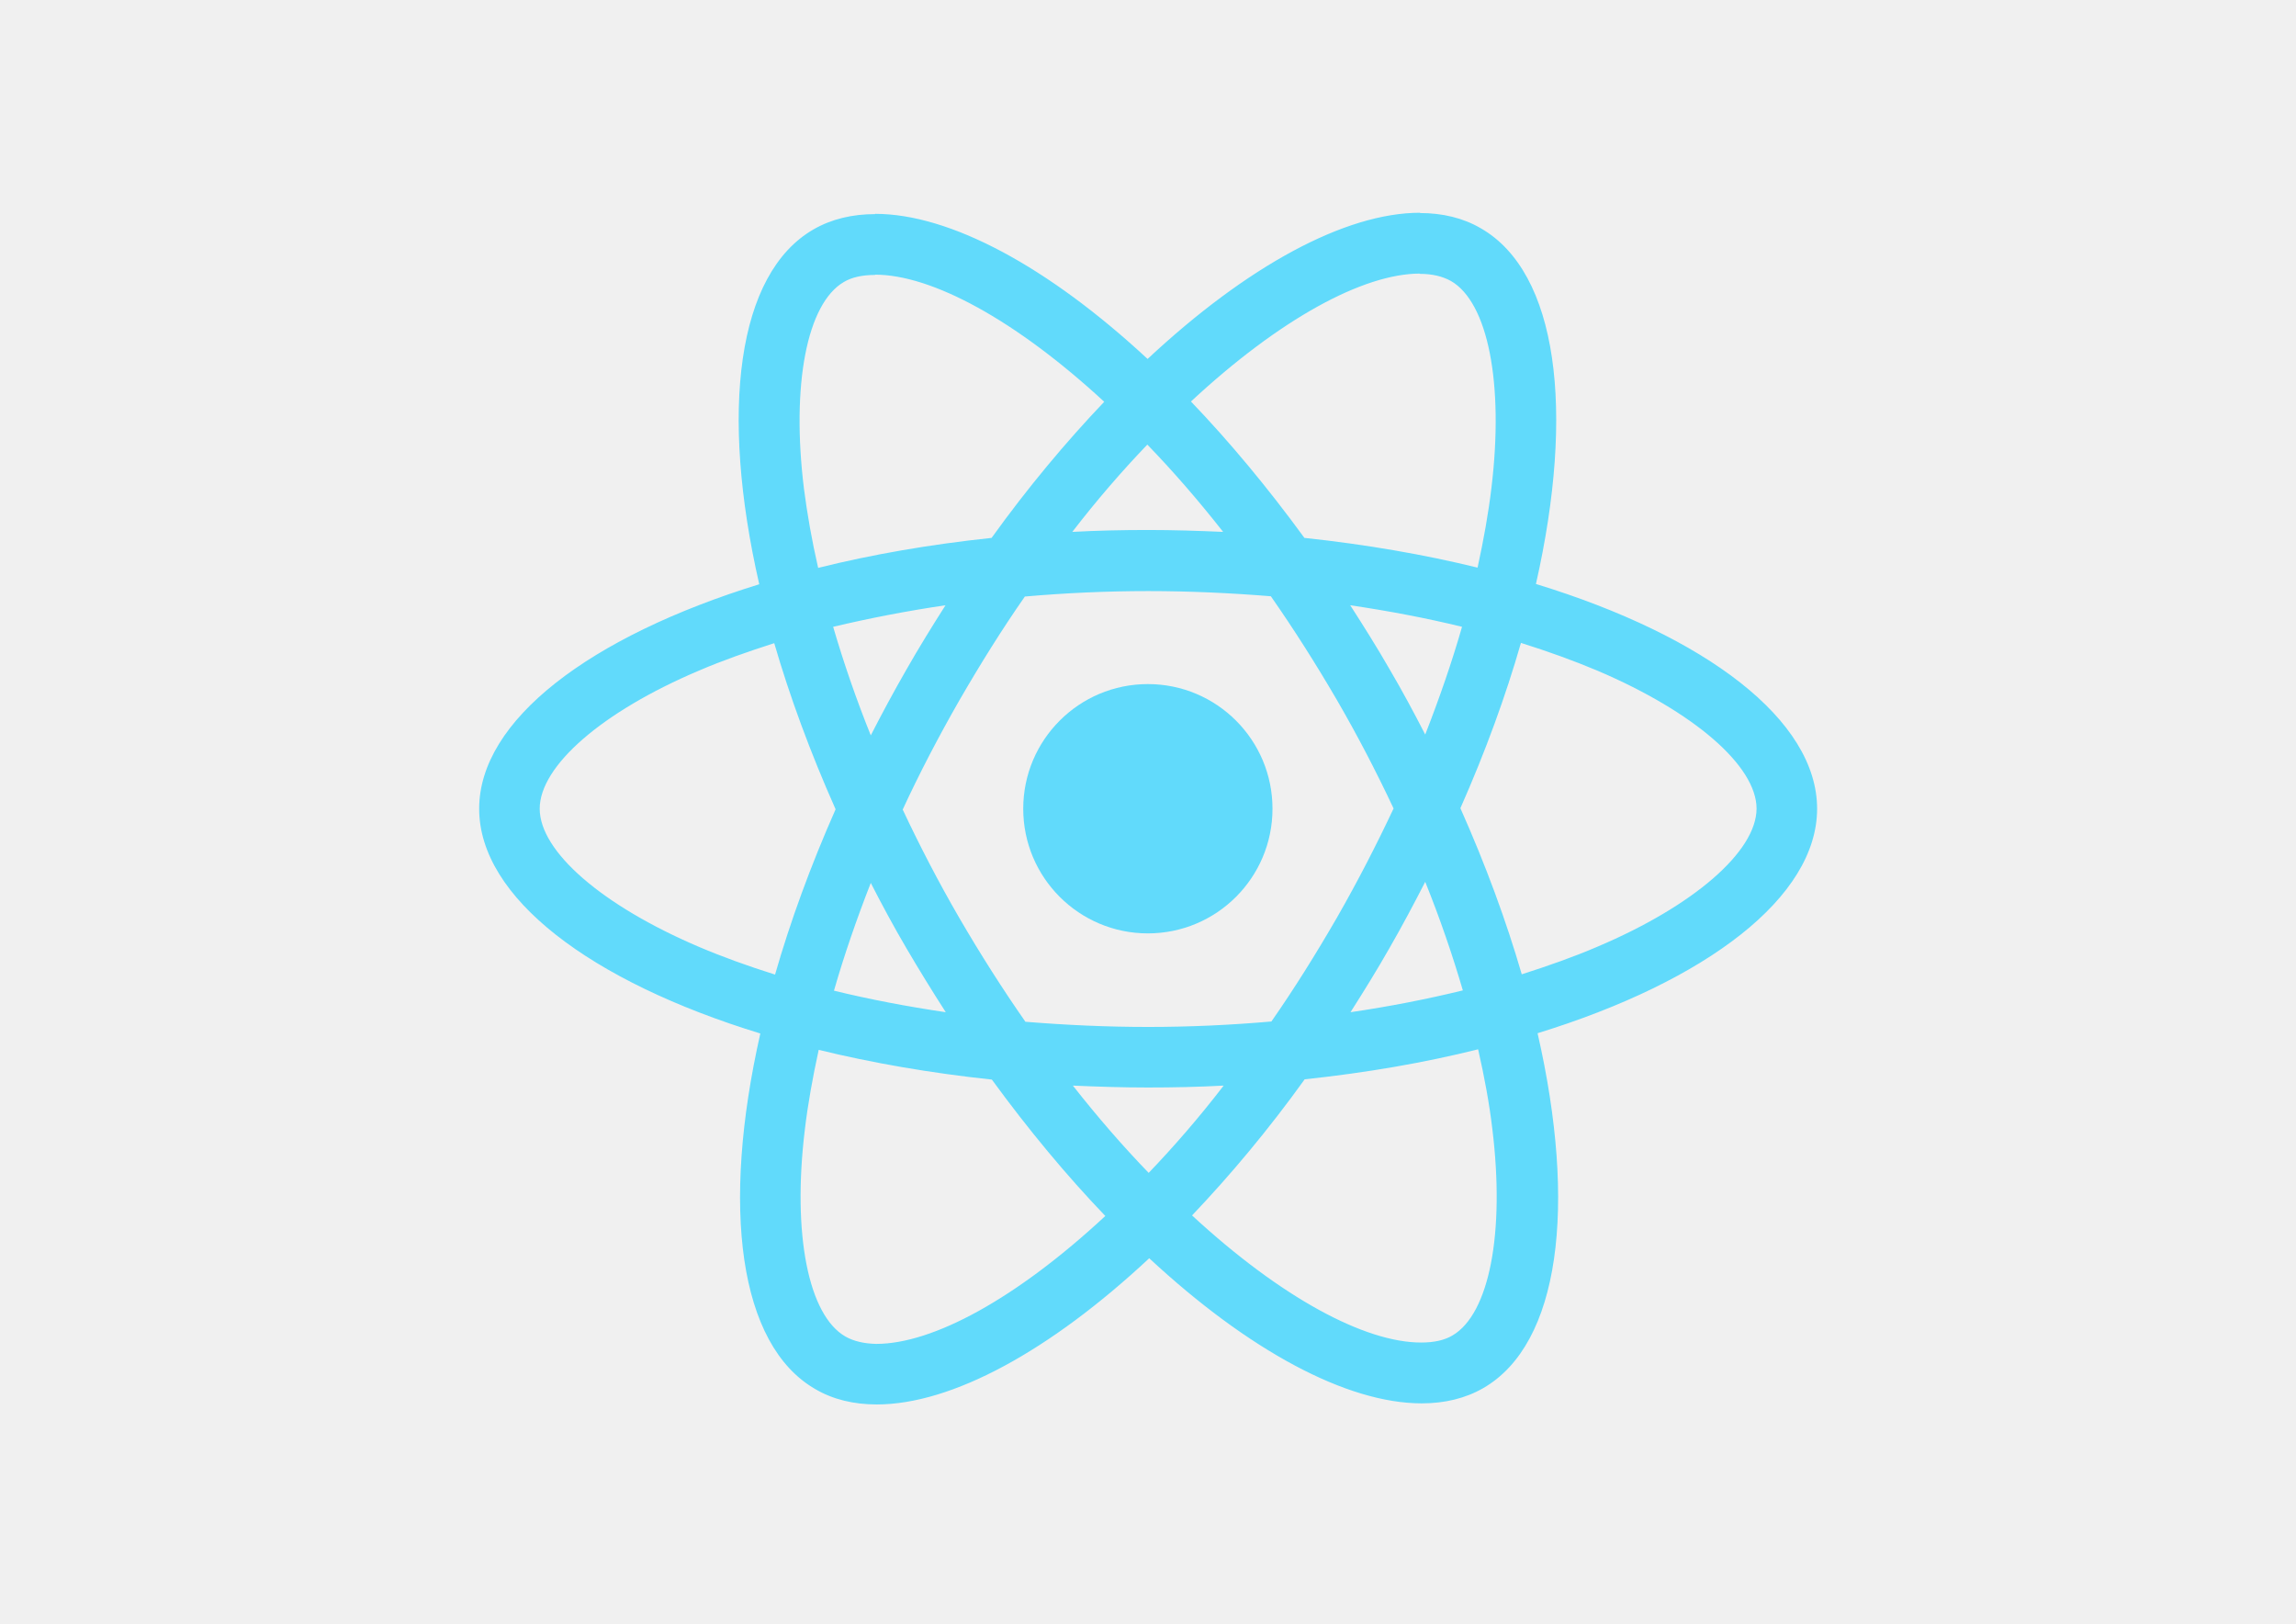
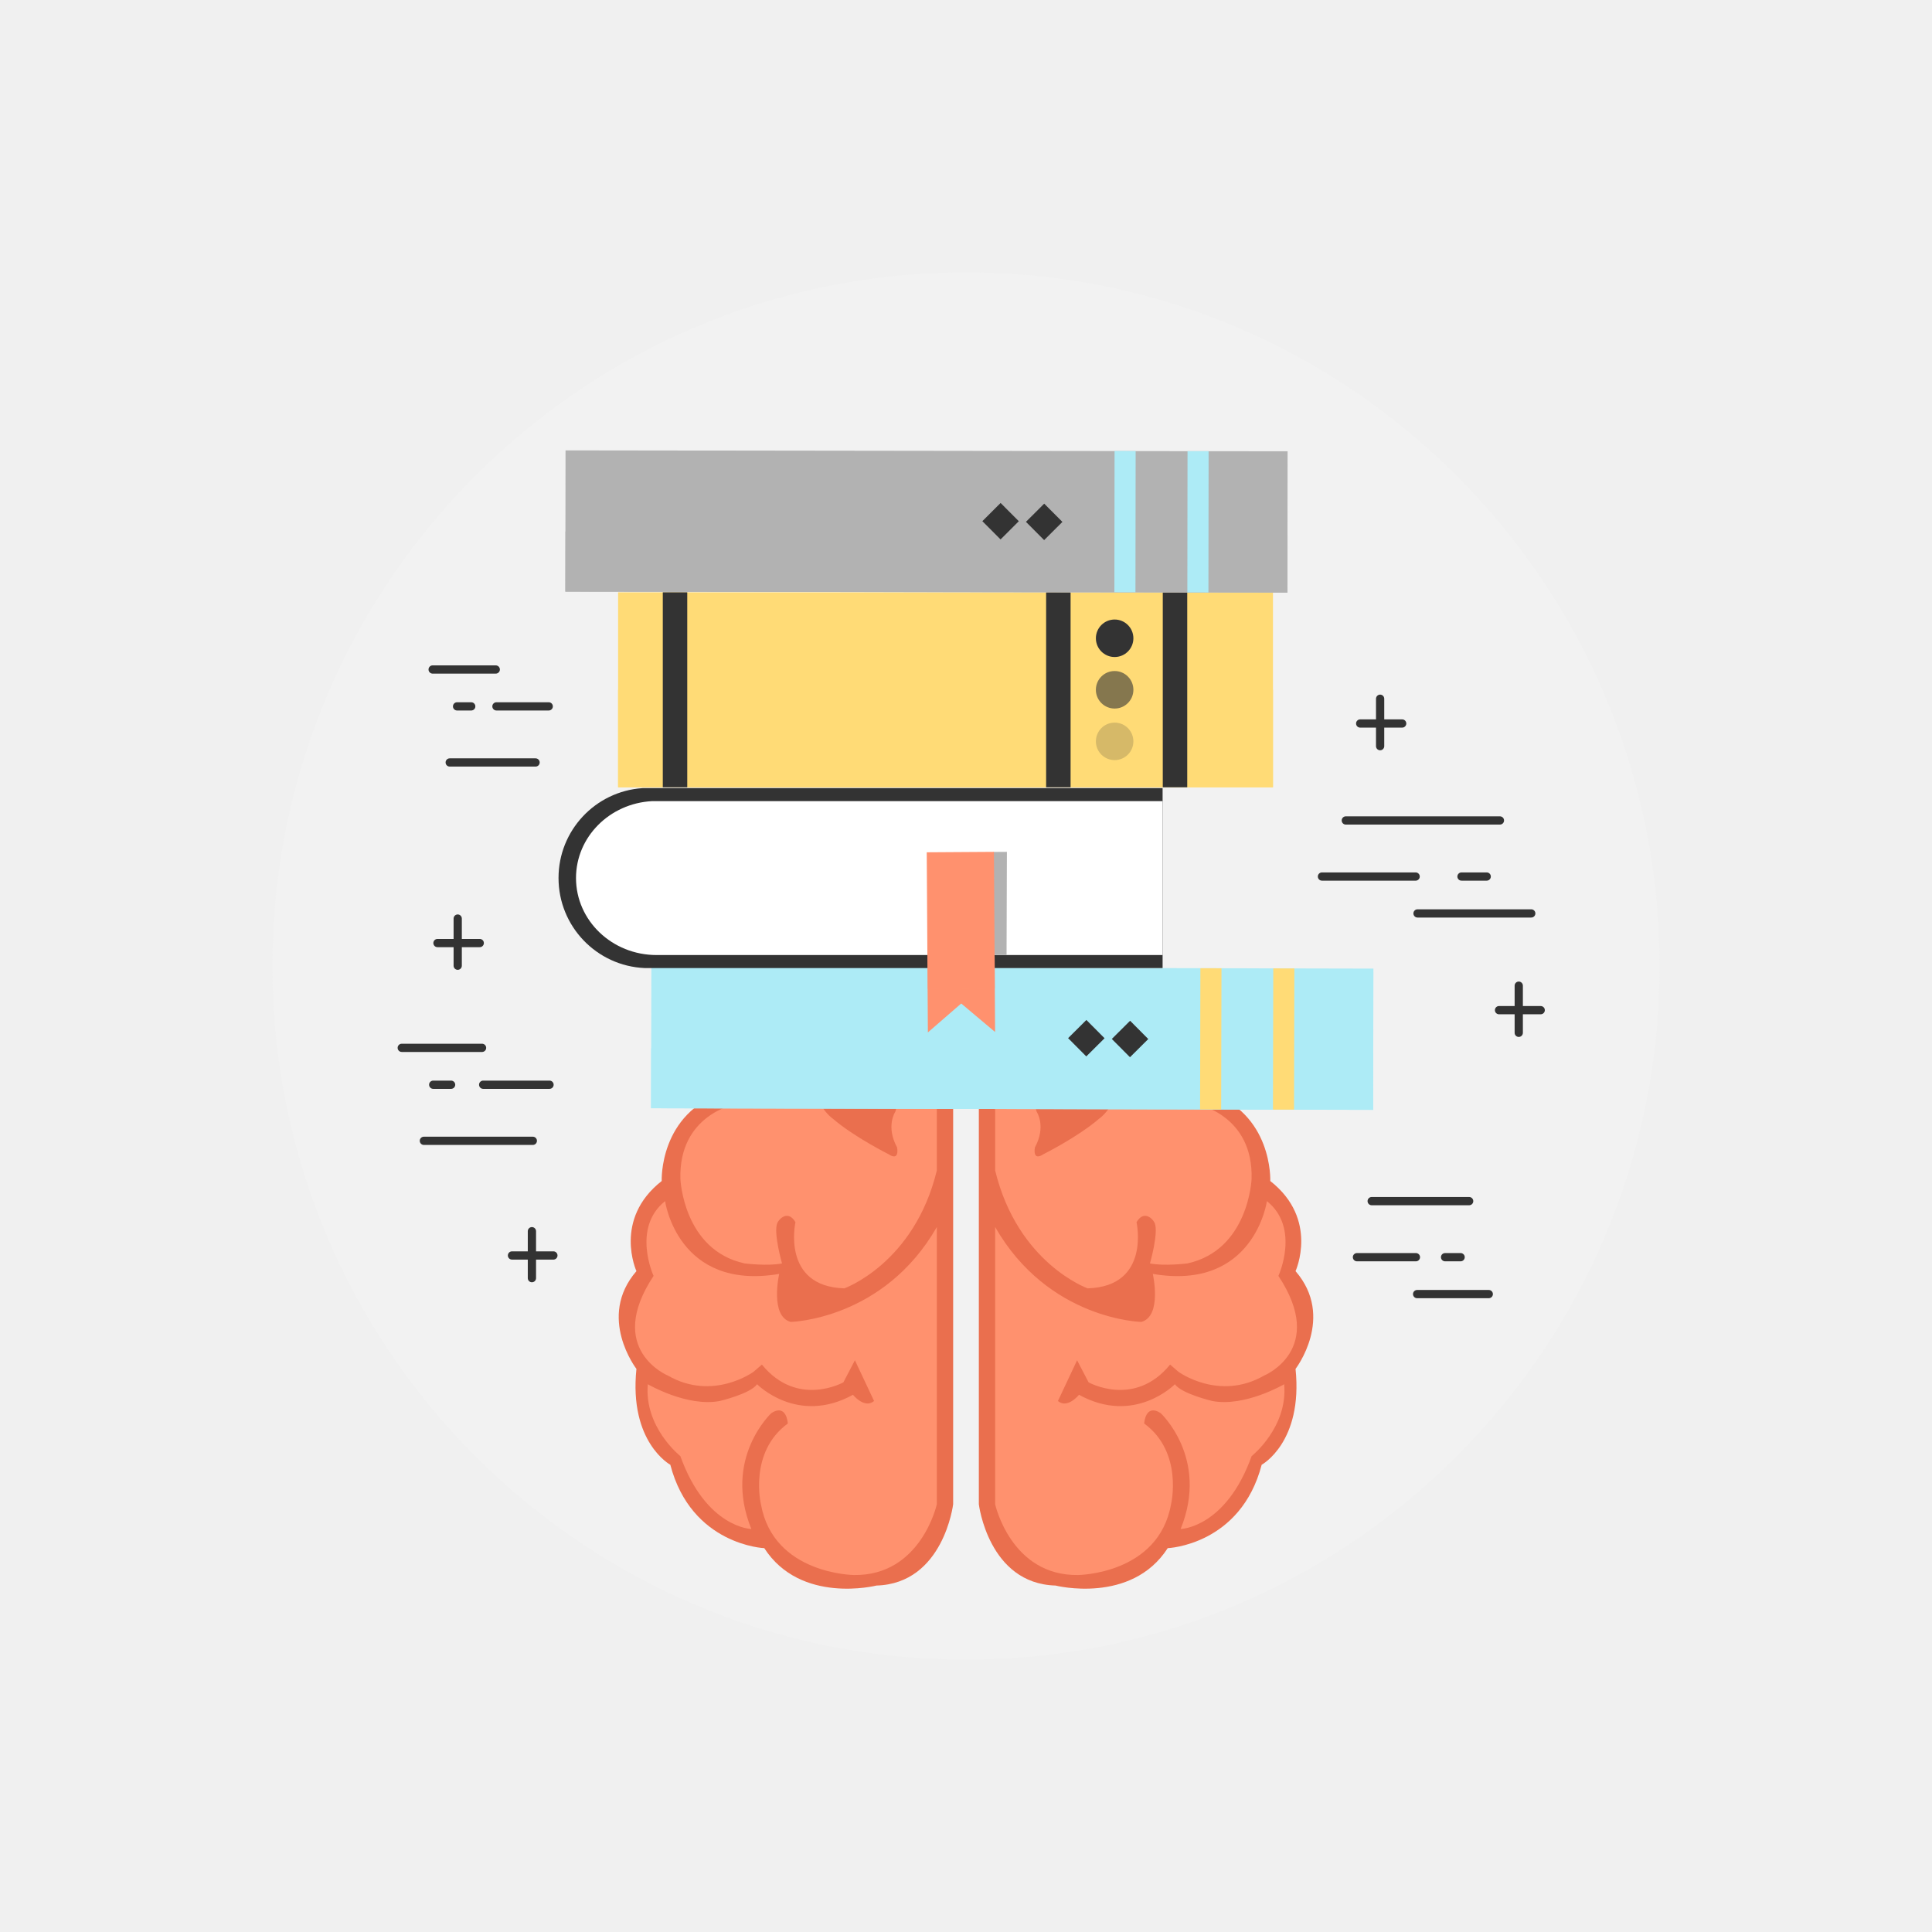
- <svg xmlns="http://www.w3.org/2000/svg" viewBox="0 0 841.9 595.3">
-   <g fill="#61DAFB">
-     <path d="M666.3 296.5c0-32.5-40.7-63.3-103.1-82.4 14.4-63.6 8-114.2-20.2-130.4-6.5-3.8-14.1-5.6-22.4-5.6v22.3c4.6 0 8.3.9 11.4 2.6 13.6 7.8 19.5 37.5 14.9 75.7-1.1 9.4-2.9 19.3-5.1 29.4-19.6-4.8-41-8.5-63.5-10.9-13.5-18.5-27.5-35.3-41.6-50 32.6-30.3 63.2-46.9 84-46.9V78c-27.5 0-63.5 19.6-99.9 53.6-36.4-33.8-72.4-53.2-99.9-53.2v22.3c20.7 0 51.4 16.5 84 46.6-14 14.7-28 31.4-41.3 49.9-22.6 2.4-44 6.1-63.6 11-2.3-10-4-19.7-5.2-29-4.7-38.2 1.1-67.9 14.6-75.8 3-1.8 6.9-2.6 11.5-2.6V78.5c-8.4 0-16 1.8-22.6 5.6-28.1 16.2-34.4 66.7-19.9 130.1-62.2 19.2-102.7 49.9-102.7 82.3 0 32.5 40.7 63.3 103.1 82.4-14.4 63.6-8 114.2 20.2 130.4 6.5 3.8 14.1 5.6 22.5 5.6 27.5 0 63.5-19.6 99.9-53.6 36.4 33.8 72.4 53.2 99.9 53.2 8.4 0 16-1.8 22.6-5.6 28.1-16.2 34.4-66.7 19.9-130.1 62-19.1 102.5-49.9 102.5-82.3zm-130.2-66.7c-3.7 12.9-8.3 26.2-13.5 39.5-4.1-8-8.4-16-13.1-24-4.6-8-9.5-15.8-14.4-23.4 14.2 2.1 27.9 4.7 41 7.9zm-45.8 106.5c-7.8 13.5-15.8 26.3-24.1 38.2-14.9 1.3-30 2-45.2 2-15.1 0-30.2-.7-45-1.9-8.3-11.9-16.4-24.6-24.2-38-7.6-13.1-14.5-26.4-20.8-39.8 6.2-13.4 13.2-26.8 20.7-39.9 7.8-13.5 15.8-26.3 24.1-38.2 14.9-1.3 30-2 45.2-2 15.1 0 30.2.7 45 1.9 8.3 11.9 16.4 24.6 24.2 38 7.6 13.1 14.5 26.4 20.8 39.8-6.3 13.4-13.2 26.8-20.7 39.9zm32.3-13c5.4 13.4 10 26.8 13.8 39.8-13.1 3.2-26.9 5.9-41.2 8 4.9-7.7 9.8-15.6 14.4-23.7 4.6-8 8.9-16.1 13-24.1zM421.2 430c-9.3-9.6-18.6-20.3-27.8-32 9 .4 18.2.7 27.5.7 9.4 0 18.7-.2 27.8-.7-9 11.7-18.3 22.4-27.5 32zm-74.4-58.9c-14.2-2.1-27.9-4.7-41-7.9 3.7-12.9 8.3-26.2 13.5-39.5 4.1 8 8.4 16 13.1 24 4.7 8 9.5 15.8 14.4 23.4zM420.7 163c9.3 9.6 18.6 20.3 27.8 32-9-.4-18.2-.7-27.5-.7-9.4 0-18.7.2-27.8.7 9-11.7 18.3-22.4 27.5-32zm-74 58.9c-4.9 7.7-9.8 15.6-14.4 23.7-4.6 8-8.9 16-13 24-5.4-13.4-10-26.8-13.8-39.8 13.1-3.1 26.9-5.8 41.2-7.9zm-90.5 125.2c-35.4-15.1-58.3-34.9-58.3-50.6 0-15.7 22.9-35.6 58.3-50.6 8.6-3.7 18-7 27.7-10.1 5.7 19.6 13.2 40 22.5 60.9-9.2 20.8-16.6 41.1-22.2 60.6-9.9-3.1-19.3-6.5-28-10.2zM310 490c-13.6-7.8-19.5-37.5-14.9-75.7 1.1-9.4 2.9-19.3 5.1-29.4 19.6 4.8 41 8.5 63.5 10.9 13.5 18.5 27.5 35.3 41.6 50-32.6 30.3-63.2 46.9-84 46.9-4.5-.1-8.3-1-11.3-2.7zm237.2-76.2c4.7 38.2-1.1 67.9-14.6 75.8-3 1.8-6.9 2.6-11.5 2.6-20.7 0-51.4-16.5-84-46.6 14-14.7 28-31.4 41.3-49.9 22.6-2.4 44-6.1 63.6-11 2.3 10.1 4.1 19.8 5.2 29.1zm38.5-66.7c-8.6 3.7-18 7-27.7 10.1-5.7-19.6-13.2-40-22.5-60.9 9.2-20.8 16.6-41.1 22.2-60.6 9.9 3.1 19.3 6.5 28.1 10.2 35.4 15.1 58.3 34.9 58.3 50.6-.1 15.7-23 35.6-58.4 50.6zM320.8 78.4z" />
-     <circle cx="420.9" cy="296.5" r="45.7" />
-     <path d="M520.5 78.1z" />
+ <svg xmlns="http://www.w3.org/2000/svg" viewBox="0 0 180 180" xml:space="preserve">
+   <path fill="#F2F2F2" d="M154.623 90c0 35.69-28.934 64.623-64.623 64.623-35.689 0-64.622-28.932-64.622-64.623C25.377 54.31 54.31 25.378 90 25.378c35.689 0 64.623 28.932 64.623 64.622z" />
+   <path fill="#EA6F4E" d="M88.803 97.794v42.352s-.893 7.396-7.146 7.576c0 0-7.056 1.787-10.451-3.484 0 0-6.79-.266-8.754-7.77 0 0-3.863-2.088-3.157-8.931 0 0-3.714-4.816 0-9.109 0 0-2.202-4.824 2.354-8.396 0 0-.27-6.342 5.895-8.308 0 0 .893-4.465 8.844-4.912 0 0 1.25-4.198 6.252-4.021 5.003.179 5.627 3.931 6.163 5.003z" />
+   <path fill="#FF916E" d="M87.285 97.743s-2.984-5.992-8.638-2.225c0 0-3.768 4.083 0 7.695 0 0 3.325-.954 4.576-.417 0 0 .446.178.179.803 0 0-.894 1.34.178 3.305 0 0 .268 1.34-.803.626 0 0-3.217-1.608-5.182-3.305 0 0-2.322-1.52-2.054-5.807 0 0-4.734-.625-7.057 4.466 0 0-5.271.982-5.092 6.968 0 0 .268 6.61 5.984 7.859 0 0 2.143.269 3.484 0 0 0-.813-2.835-.447-3.751.158-.395 1.011-1.274 1.697-.089 0 0-1.34 5.984 4.555 6.162 0 0 6.516-2.322 8.618-10.985V97.743z" />
+   <path fill="#FF916E" d="M70.211 127.804s-3.781 2.769-7.979.358c0 0-5.896-2.412-1.34-9.289 0 0-2.055-4.466 1.072-6.967 0 0 1.161 8.39 10.631 6.782 0 0-.896 3.936 1.07 4.472 0 0 8.657-.179 13.619-8.843v25.828s-1.471 6.684-7.725 6.596c0 0-7.503-.061-8.665-6.596 0 0-1.16-4.84 2.503-7.518 0 0-.09-1.875-1.52-.982 0 0-4.556 4.197-1.876 10.809 0 0-4.206-.092-6.614-6.791 0 0-3.39-2.678-3.032-6.697 0 0 3.662 2.144 6.699 1.562 0 0 2.859-.67 3.482-1.562 0 0 3.753 3.839 8.934.982 0 0 1.071 1.34 1.965.58l-1.785-3.795-1.073 2.056s-4.287 2.406-7.593-1.655l-.773.67z" />
+   <path fill="#EA6F4E" d="M91.196 97.794v42.352s.893 7.396 7.146 7.576c0 0 7.056 1.787 10.451-3.484 0 0 6.789-.266 8.755-7.77 0 0 3.862-2.088 3.155-8.931 0 0 3.714-4.816 0-9.109 0 0 2.203-4.824-2.354-8.396 0 0 .269-6.342-5.894-8.308 0 0-.893-4.465-8.844-4.912 0 0-1.25-4.198-6.252-4.021-5.002.179-5.627 3.931-6.163 5.003z" />
+   <path fill="#FF916E" d="M92.714 97.743s2.984-5.992 8.637-2.225c0 0 3.768 4.083 0 7.695 0 0-3.325-.954-4.575-.417 0 0-.446.178-.18.803 0 0 .895 1.34-.177 3.305 0 0-.269 1.34.803.626 0 0 3.217-1.608 5.181-3.305 0 0 2.323-1.52 2.055-5.807 0 0 4.734-.625 7.058 4.466 0 0 5.27.982 5.091 6.968 0 0-.269 6.61-5.984 7.859 0 0-2.144.269-3.484 0 0 0 .813-2.835.447-3.751-.159-.395-1.011-1.274-1.697-.089 0 0 1.34 5.984-4.556 6.162 0 0-6.515-2.322-8.617-10.985V97.743z" />
+   <path fill="#FF916E" d="M109.788 127.804s3.78 2.769 7.979.358c0 0 5.896-2.412 1.34-9.289 0 0 2.055-4.466-1.072-6.967 0 0-1.162 8.39-10.631 6.782 0 0 .896 3.936-1.07 4.472 0 0-8.658-.179-13.619-8.843v25.828s1.471 6.684 7.725 6.596c0 0 7.502-.061 8.664-6.596 0 0 1.161-4.84-2.502-7.518 0 0 .09-1.875 1.52-.982 0 0 4.555 4.197 1.876 10.809 0 0 4.206-.092 6.614-6.791 0 0 3.39-2.678 3.032-6.697 0 0-3.663 2.144-6.699 1.562 0 0-2.858-.67-3.483-1.562 0 0-3.752 3.839-8.933.982 0 0-1.072 1.34-1.965.58l1.786-3.795 1.071 2.056s4.288 2.406 7.594-1.655l.773.67z" />
+   <path fill-rule="evenodd" clip-rule="evenodd" fill="#FFDB76" d="M57.587 55.187h61.014v18.161H57.587z" />
+   <path fill-rule="evenodd" clip-rule="evenodd" fill="#FFDB76" d="M57.587 64.267h61.014v9.081H57.587z" />
+   <path fill-rule="evenodd" clip-rule="evenodd" fill="#333" d="M108.333 55.187h2.279v18.161h-2.279zM97.465 55.187h2.279v18.161h-2.279zM61.751 55.187h2.279v18.161h-2.279zM103.848 61.213a1.747 1.747 0 1 1 0-3.494 1.747 1.747 0 0 1 0 3.494z" />
+   <path fill-rule="evenodd" clip-rule="evenodd" fill="#333" d="M103.848 66.014a1.747 1.747 0 1 1 0-3.496 1.747 1.747 0 0 1 0 3.496z" opacity=".6" />
+   <path fill-rule="evenodd" clip-rule="evenodd" fill="#333" d="M103.848 70.818a1.747 1.747 0 1 1 0-3.494 1.747 1.747 0 0 1 0 3.494z" opacity=".2" />
+   <g>
+     <path fill-rule="evenodd" clip-rule="evenodd" fill="#ADEBF6" d="m60.658 103.252.028-13.158 67.273.148-.028 13.158z" />
+     <path fill-rule="evenodd" clip-rule="evenodd" fill="#ADEBF6" d="m127.932 103.404.013-5.361-67.275-.389-.01 5.599z" />
+     <path fill-rule="evenodd" clip-rule="evenodd" fill="#FFDB76" d="m118.599 103.38.029-13.158 1.965.004-.03 13.158zM111.809 103.363l.029-13.158 1.965.005-.03 13.158z" />
+     <path fill-rule="evenodd" clip-rule="evenodd" fill="#333" d="m103.585 96.797 1.704-1.695 1.693 1.702-1.704 1.695zM99.513 96.722l1.703-1.694 1.694 1.702-1.703 1.694z" />
+   </g>
+   <g>
+     <path fill-rule="evenodd" clip-rule="evenodd" fill="#B2B2B2" d="m52.672 55.118.017-13.158 67.273.088-.017 13.158z" />
+     <path fill-rule="evenodd" clip-rule="evenodd" fill="#B2B2B2" d="m119.95 55.204.006-5.36-67.273-.319-.008 5.599z" />
+     <path fill-rule="evenodd" clip-rule="evenodd" fill="#ADEBF6" d="m110.622 55.195.017-13.159 1.965.003-.017 13.159zM103.824 55.178l.017-13.158 1.964.003-.017 13.158z" />
+     <path fill-rule="evenodd" clip-rule="evenodd" fill="#333" d="m95.585 48.62 1.701-1.696 1.696 1.7-1.701 1.697zM91.524 48.556l1.7-1.696 1.696 1.701-1.7 1.696z" />
+   </g>
+   <g>
+     <path fill-rule="evenodd" clip-rule="evenodd" fill="#333" d="M108.317 73.428v16.763H60.053c-4.46-.195-8.016-3.879-8.016-8.387a8.389 8.389 0 0 1 7.825-8.376h48.455z" />
+     <path fill-rule="evenodd" clip-rule="evenodd" fill="#FFF" d="M108.317 74.64v14.339H61.169c-4.146 0-7.504-3.214-7.504-7.175 0-3.83 3.136-6.958 7.086-7.164h47.566z" />
+     <path fill-rule="evenodd" clip-rule="evenodd" fill="#B2B2B2" d="m93.779 88.979.032-9.614-1.239.008v9.606z" />
+     <path fill-rule="evenodd" clip-rule="evenodd" fill="#FF916E" d="m86.342 79.406 6.262-.041.106 16.784-3.155-2.655-3.107 2.695z" />
+     <path fill-rule="evenodd" clip-rule="evenodd" fill="#FF916E" d="m86.409 89.189 6.262-.042.02 2.942-6.263.042z" opacity=".5" />
+   </g>
+   <g>
+     <path fill="#333" d="M139.744 76.825h-14.376a.385.385 0 0 1 0-.769h14.376a.384.384 0 0 1 0 .769zM138.513 82.049h-2.321a.385.385 0 1 1 0-.768h2.321a.384.384 0 1 1 0 .768zM131.919 82.049h-8.755a.384.384 0 0 1 0-.768h8.755a.385.385 0 0 1 0 .768zM142.636 85.486h-10.568a.384.384 0 0 1 0-.768h10.568a.385.385 0 1 1 0 .768z" />
+   </g>
+   <g>
+     <path fill="#333" d="M49.642 106.671h-10.15a.384.384 0 0 1 0-.768h10.15a.384.384 0 0 1 0 .768zM42.001 101.446h-1.64a.384.384 0 0 1 0-.768h1.64a.385.385 0 1 1 0 .768zM51.198 101.446h-6.182a.383.383 0 1 1 0-.768h6.182a.384.384 0 0 1 0 .768zM44.912 98.01H37.45a.385.385 0 1 1 0-.769h7.462a.384.384 0 0 1 0 .769z" />
+   </g>
+   <g>
+     <path fill="#333" d="M49.898 71.421h-7.999a.383.383 0 0 1 0-.768h7.999a.384.384 0 1 1 0 .768zM43.876 66.196h-1.291a.384.384 0 1 1 0-.768h1.291a.385.385 0 1 1 0 .768zM51.124 66.196h-4.871a.383.383 0 0 1 0-.768h4.871a.384.384 0 0 1 0 .768zM46.17 62.76h-5.88a.385.385 0 0 1 0-.769h5.88a.385.385 0 1 1 0 .769z" />
+   </g>
+   <g>
+     <path fill="#333" d="M136.878 112.291h-9.081a.384.384 0 0 1 0-.769h9.081a.384.384 0 1 1 0 .769zM136.101 117.514h-1.466a.384.384 0 1 1 0-.769h1.466a.385.385 0 0 1 0 .769zM131.936 117.514h-5.53a.385.385 0 0 1 0-.769h5.53a.385.385 0 0 1 0 .769zM138.706 120.952h-6.676a.384.384 0 0 1 0-.768h6.676a.384.384 0 0 1 0 .768z" />
+   </g>
+   <g>
+     <path fill="#333" d="M143.525 94.499h-3.883a.385.385 0 0 1 0-.769h3.883a.385.385 0 1 1 0 .769z" />
+     <path fill="#333" d="M141.499 96.609a.385.385 0 0 1-.384-.385v-4.391a.384.384 0 0 1 .768 0v4.391a.385.385 0 0 1-.384.385z" />
+   </g>
+   <g>
+     <path fill="#333" d="M51.585 117.354H47.7a.383.383 0 1 1 0-.768h3.885a.385.385 0 0 1 0 .768z" />
+     <path fill="#333" d="M49.557 119.466a.385.385 0 0 1-.384-.384v-4.392a.385.385 0 0 1 .769 0v4.392a.385.385 0 0 1-.385.384z" />
+   </g>
+   <g>
+     <path fill="#333" d="M44.67 88.246h-3.884a.385.385 0 1 1 0-.768h3.884a.385.385 0 1 1 0 .768z" />
+     <path fill="#333" d="M42.644 90.356a.383.383 0 0 1-.384-.383v-4.392a.384.384 0 0 1 .768 0v4.392a.384.384 0 0 1-.384.383z" />
+   </g>
+   <g>
+     <path fill="#333" d="M130.61 67.791h-3.884a.384.384 0 1 1 0-.768h3.884a.385.385 0 1 1 0 .768z" />
+     <path fill="#333" d="M128.583 69.902a.384.384 0 0 1-.384-.385v-4.39a.385.385 0 1 1 .768 0v4.39a.384.384 0 0 1-.384.385z" />
  </g>
</svg>
